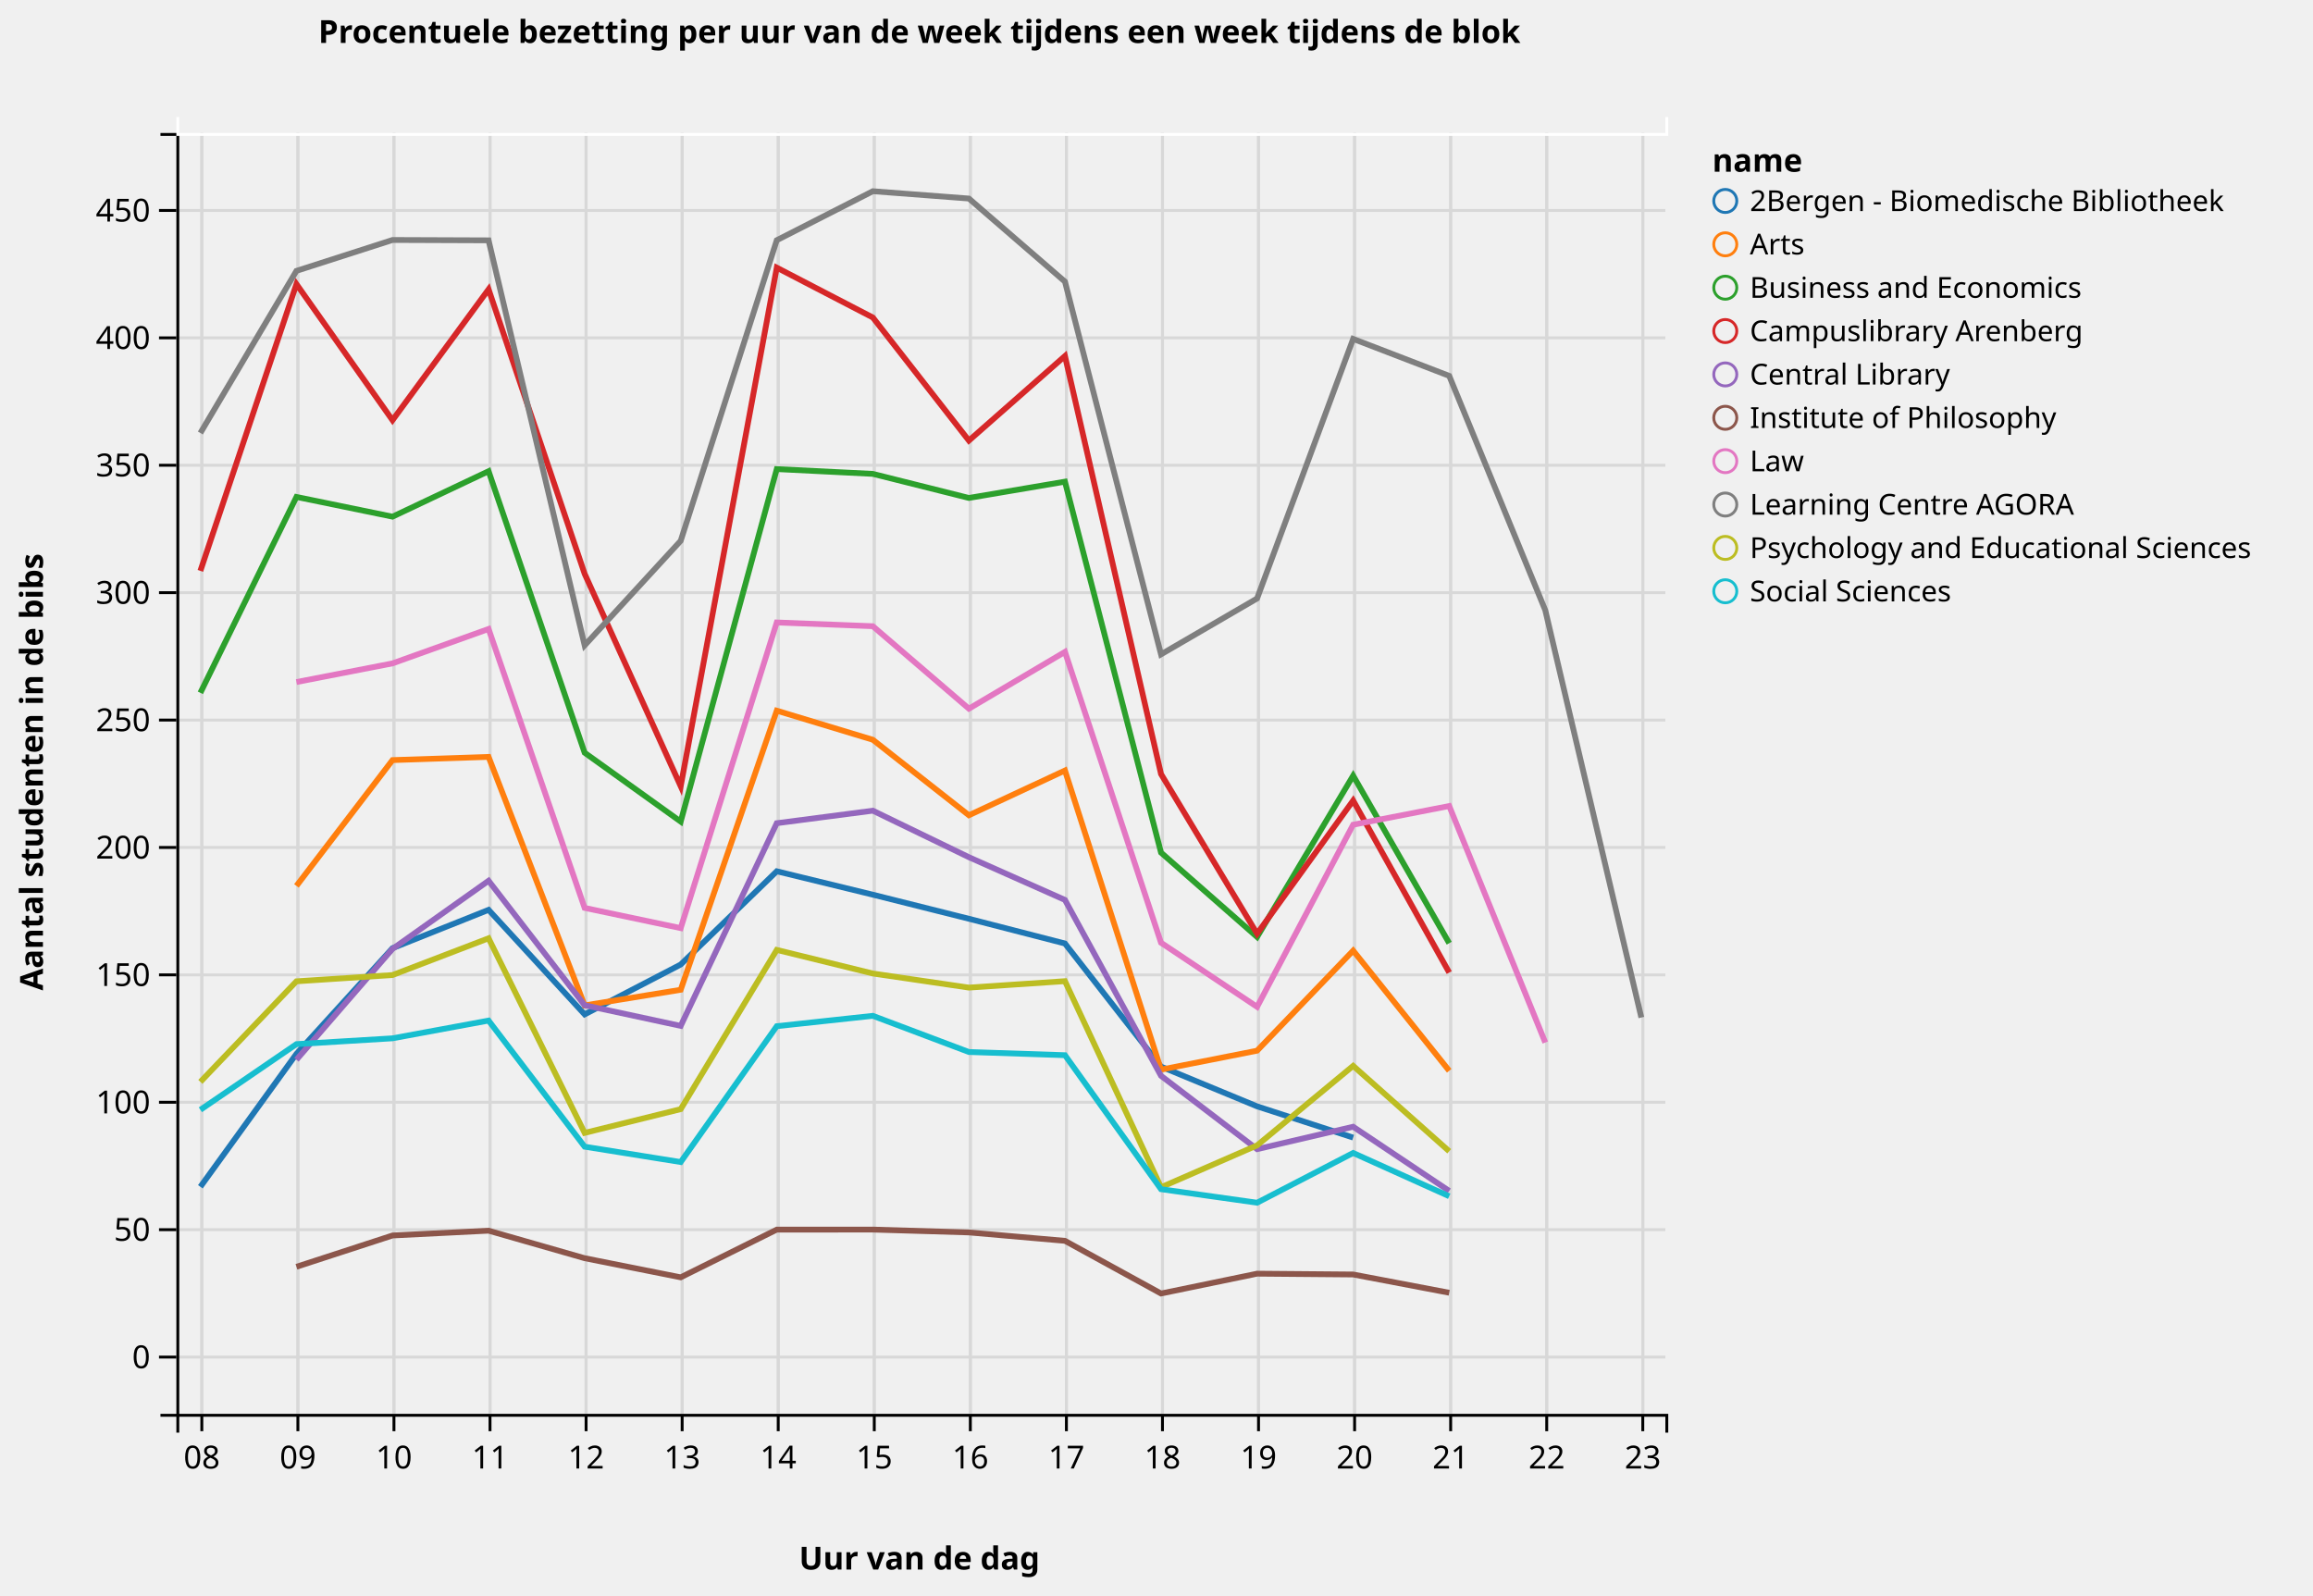
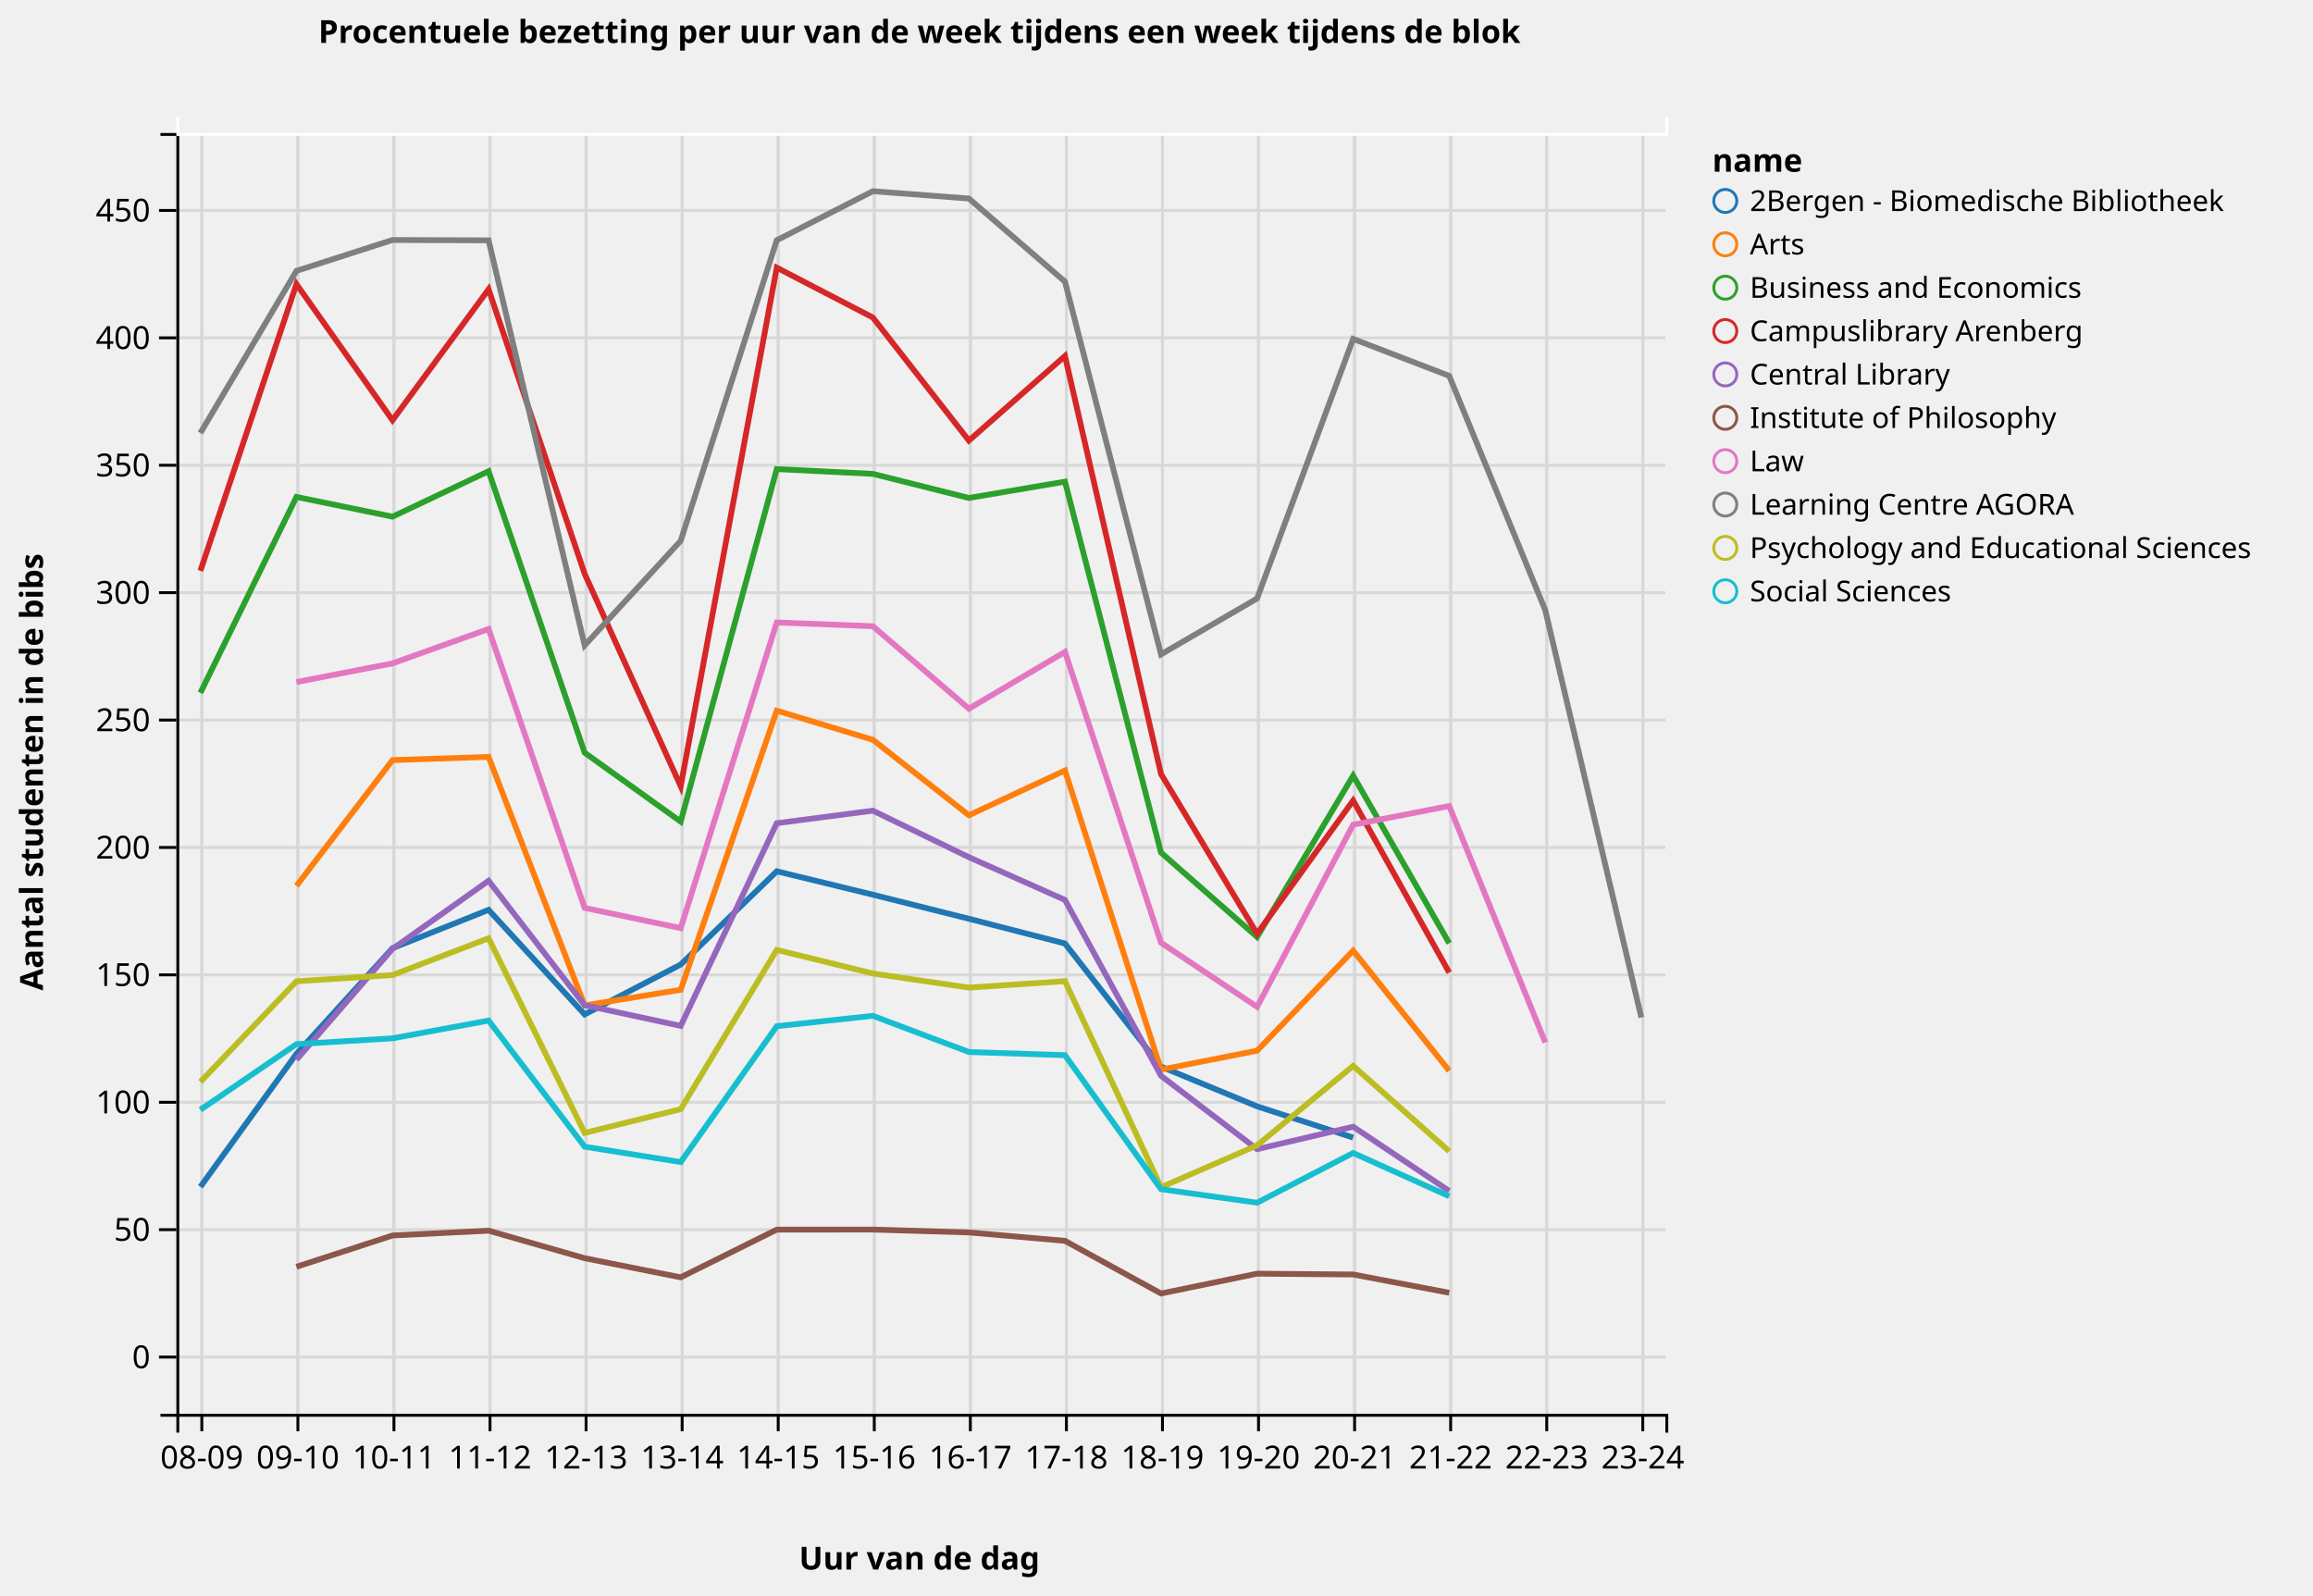
<svg xmlns="http://www.w3.org/2000/svg" class="marks" width="800" height="552">
  <g transform="translate(61,46)">
    <g id="g38" class="type-group">
      <g transform="translate(0,0)">
        <rect class="background" width="515" height="443" style="pointer-events: none; fill: none;" />
        <g id="g39" class="type-group">
          <g transform="translate(0,0)">
            <rect class="background" width="0" height="0" style="pointer-events: none; fill: none;" />
            <g id="g40" class="type-rule" style="pointer-events: none;">
              <line x1="0" y1="423.364" x2="515" y2="423.364" style="fill: none; stroke: #d8d8d8; stroke-width: 1px; opacity: 1;" />
              <line x1="0" y1="379.3" x2="515" y2="379.3" style="fill: none; stroke: #d8d8d8; stroke-width: 1px; opacity: 1;" />
              <line x1="0" y1="335.235" x2="515" y2="335.235" style="fill: none; stroke: #d8d8d8; stroke-width: 1px; opacity: 1;" />
              <line x1="0" y1="291.171" x2="515" y2="291.171" style="fill: none; stroke: #d8d8d8; stroke-width: 1px; opacity: 1;" />
              <line x1="0" y1="247.107" x2="515" y2="247.107" style="fill: none; stroke: #d8d8d8; stroke-width: 1px; opacity: 1;" />
              <line x1="0" y1="203.043" x2="515" y2="203.043" style="fill: none; stroke: #d8d8d8; stroke-width: 1px; opacity: 1;" />
              <line x1="0" y1="158.979" x2="515" y2="158.979" style="fill: none; stroke: #d8d8d8; stroke-width: 1px; opacity: 1;" />
              <line x1="0" y1="114.915" x2="515" y2="114.915" style="fill: none; stroke: #d8d8d8; stroke-width: 1px; opacity: 1;" />
              <line x1="0" y1="70.851" x2="515" y2="70.851" style="fill: none; stroke: #d8d8d8; stroke-width: 1px; opacity: 1;" />
              <line x1="0" y1="26.786" x2="515" y2="26.786" style="fill: none; stroke: #d8d8d8; stroke-width: 1px; opacity: 1;" />
            </g>
            <g id="g41" class="type-rule" style="pointer-events: none;">
              <line x1="-6" y1="423.364" x2="0" y2="423.364" style="fill: none; stroke: #000000; stroke-width: 1px; opacity: 1;" />
              <line x1="-6" y1="379.3" x2="0" y2="379.3" style="fill: none; stroke: #000000; stroke-width: 1px; opacity: 1;" />
              <line x1="-6" y1="335.235" x2="0" y2="335.235" style="fill: none; stroke: #000000; stroke-width: 1px; opacity: 1;" />
              <line x1="-6" y1="291.171" x2="0" y2="291.171" style="fill: none; stroke: #000000; stroke-width: 1px; opacity: 1;" />
              <line x1="-6" y1="247.107" x2="0" y2="247.107" style="fill: none; stroke: #000000; stroke-width: 1px; opacity: 1;" />
              <line x1="-6" y1="203.043" x2="0" y2="203.043" style="fill: none; stroke: #000000; stroke-width: 1px; opacity: 1;" />
              <line x1="-6" y1="158.979" x2="0" y2="158.979" style="fill: none; stroke: #000000; stroke-width: 1px; opacity: 1;" />
              <line x1="-6" y1="114.915" x2="0" y2="114.915" style="fill: none; stroke: #000000; stroke-width: 1px; opacity: 1;" />
              <line x1="-6" y1="70.851" x2="0" y2="70.851" style="fill: none; stroke: #000000; stroke-width: 1px; opacity: 1;" />
              <line x1="-6" y1="26.786" x2="0" y2="26.786" style="fill: none; stroke: #000000; stroke-width: 1px; opacity: 1;" />
            </g>
            <g id="g42" class="type-rule" style="pointer-events: none;" />
            <g id="g43" class="type-text">
              <text x="-9" y="423.364" text-anchor="end" dy=".35em" style="font-style: normal; font-variant: normal; font-weight: normal; font-size: 11px; line-height: normal; font-family: sans-serif; fill: #000000; opacity: 1;">0</text>
              <text x="-9" y="379.3" text-anchor="end" dy=".35em" style="font-style: normal; font-variant: normal; font-weight: normal; font-size: 11px; line-height: normal; font-family: sans-serif; fill: #000000; opacity: 1;">50</text>
              <text x="-9" y="335.235" text-anchor="end" dy=".35em" style="font-style: normal; font-variant: normal; font-weight: normal; font-size: 11px; line-height: normal; font-family: sans-serif; fill: #000000; opacity: 1;">100</text>
              <text x="-9" y="291.171" text-anchor="end" dy=".35em" style="font-style: normal; font-variant: normal; font-weight: normal; font-size: 11px; line-height: normal; font-family: sans-serif; fill: #000000; opacity: 1;">150</text>
              <text x="-9" y="247.107" text-anchor="end" dy=".35em" style="font-style: normal; font-variant: normal; font-weight: normal; font-size: 11px; line-height: normal; font-family: sans-serif; fill: #000000; opacity: 1;">200</text>
              <text x="-9" y="203.043" text-anchor="end" dy=".35em" style="font-style: normal; font-variant: normal; font-weight: normal; font-size: 11px; line-height: normal; font-family: sans-serif; fill: #000000; opacity: 1;">250</text>
              <text x="-9" y="158.979" text-anchor="end" dy=".35em" style="font-style: normal; font-variant: normal; font-weight: normal; font-size: 11px; line-height: normal; font-family: sans-serif; fill: #000000; opacity: 1;">300</text>
              <text x="-9" y="114.915" text-anchor="end" dy=".35em" style="font-style: normal; font-variant: normal; font-weight: normal; font-size: 11px; line-height: normal; font-family: sans-serif; fill: #000000; opacity: 1;">350</text>
              <text x="-9" y="70.851" text-anchor="end" dy=".35em" style="font-style: normal; font-variant: normal; font-weight: normal; font-size: 11px; line-height: normal; font-family: sans-serif; fill: #000000; opacity: 1;">400</text>
              <text x="-9" y="26.786" text-anchor="end" dy=".35em" style="font-style: normal; font-variant: normal; font-weight: normal; font-size: 11px; line-height: normal; font-family: sans-serif; fill: #000000; opacity: 1;">450</text>
            </g>
            <g id="g44" class="type-path" style="pointer-events: none;">
              <path transform="translate(0.5,0.5)" d="M-6,0H0V443H-6" style="fill: none; stroke: #000000; stroke-width: 1px;" />
            </g>
            <g id="g45" class="type-text">
              <text x="-50" y="221" text-anchor="middle" transform="rotate(-90 -50,221)" dy=".35em" style="font-weight: bold; font-style: normal; font-variant: normal; font-size: 11px; line-height: normal; font-family: sans-serif; fill: #000000;">Aantal studenten in de bibs</text>
            </g>
          </g>
        </g>
        <g id="g46" class="type-group">
          <g transform="translate(0,443)">
            <rect class="background" width="0" height="0" style="pointer-events: none; fill: none;" />
            <g id="g47" class="type-rule" style="pointer-events: none;">
              <line x1="8.806" y1="-443" x2="8.806" y2="0" style="fill: none; stroke: #d8d8d8; stroke-width: 1px; opacity: 1;" />
              <line x1="42.032" y1="-443" x2="42.032" y2="0" style="fill: none; stroke: #d8d8d8; stroke-width: 1px; opacity: 1;" />
              <line x1="75.258" y1="-443" x2="75.258" y2="0" style="fill: none; stroke: #d8d8d8; stroke-width: 1px; opacity: 1;" />
              <line x1="108.484" y1="-443" x2="108.484" y2="0" style="fill: none; stroke: #d8d8d8; stroke-width: 1px; opacity: 1;" />
              <line x1="141.71" y1="-443" x2="141.71" y2="0" style="fill: none; stroke: #d8d8d8; stroke-width: 1px; opacity: 1;" />
              <line x1="174.935" y1="-443" x2="174.935" y2="0" style="fill: none; stroke: #d8d8d8; stroke-width: 1px; opacity: 1;" />
              <line x1="208.161" y1="-443" x2="208.161" y2="0" style="fill: none; stroke: #d8d8d8; stroke-width: 1px; opacity: 1;" />
              <line x1="241.387" y1="-443" x2="241.387" y2="0" style="fill: none; stroke: #d8d8d8; stroke-width: 1px; opacity: 1;" />
              <line x1="274.613" y1="-443" x2="274.613" y2="0" style="fill: none; stroke: #d8d8d8; stroke-width: 1px; opacity: 1;" />
              <line x1="307.839" y1="-443" x2="307.839" y2="0" style="fill: none; stroke: #d8d8d8; stroke-width: 1px; opacity: 1;" />
              <line x1="341.065" y1="-443" x2="341.065" y2="0" style="fill: none; stroke: #d8d8d8; stroke-width: 1px; opacity: 1;" />
              <line x1="374.29" y1="-443" x2="374.29" y2="0" style="fill: none; stroke: #d8d8d8; stroke-width: 1px; opacity: 1;" />
              <line x1="407.516" y1="-443" x2="407.516" y2="0" style="fill: none; stroke: #d8d8d8; stroke-width: 1px; opacity: 1;" />
              <line x1="440.742" y1="-443" x2="440.742" y2="0" style="fill: none; stroke: #d8d8d8; stroke-width: 1px; opacity: 1;" />
              <line x1="473.968" y1="-443" x2="473.968" y2="0" style="fill: none; stroke: #d8d8d8; stroke-width: 1px; opacity: 1;" />
              <line x1="507.194" y1="-443" x2="507.194" y2="0" style="fill: none; stroke: #d8d8d8; stroke-width: 1px; opacity: 1;" />
            </g>
            <g id="g48" class="type-rule" style="pointer-events: none;">
              <line x1="8.806" y1="0" x2="8.806" y2="6" style="fill: none; stroke: #000000; stroke-width: 1px; opacity: 1;" />
              <line x1="42.032" y1="0" x2="42.032" y2="6" style="fill: none; stroke: #000000; stroke-width: 1px; opacity: 1;" />
              <line x1="75.258" y1="0" x2="75.258" y2="6" style="fill: none; stroke: #000000; stroke-width: 1px; opacity: 1;" />
              <line x1="108.484" y1="0" x2="108.484" y2="6" style="fill: none; stroke: #000000; stroke-width: 1px; opacity: 1;" />
              <line x1="141.71" y1="0" x2="141.71" y2="6" style="fill: none; stroke: #000000; stroke-width: 1px; opacity: 1;" />
              <line x1="174.935" y1="0" x2="174.935" y2="6" style="fill: none; stroke: #000000; stroke-width: 1px; opacity: 1;" />
              <line x1="208.161" y1="0" x2="208.161" y2="6" style="fill: none; stroke: #000000; stroke-width: 1px; opacity: 1;" />
              <line x1="241.387" y1="0" x2="241.387" y2="6" style="fill: none; stroke: #000000; stroke-width: 1px; opacity: 1;" />
              <line x1="274.613" y1="0" x2="274.613" y2="6" style="fill: none; stroke: #000000; stroke-width: 1px; opacity: 1;" />
              <line x1="307.839" y1="0" x2="307.839" y2="6" style="fill: none; stroke: #000000; stroke-width: 1px; opacity: 1;" />
              <line x1="341.065" y1="0" x2="341.065" y2="6" style="fill: none; stroke: #000000; stroke-width: 1px; opacity: 1;" />
              <line x1="374.29" y1="0" x2="374.29" y2="6" style="fill: none; stroke: #000000; stroke-width: 1px; opacity: 1;" />
              <line x1="407.516" y1="0" x2="407.516" y2="6" style="fill: none; stroke: #000000; stroke-width: 1px; opacity: 1;" />
              <line x1="440.742" y1="0" x2="440.742" y2="6" style="fill: none; stroke: #000000; stroke-width: 1px; opacity: 1;" />
              <line x1="473.968" y1="0" x2="473.968" y2="6" style="fill: none; stroke: #000000; stroke-width: 1px; opacity: 1;" />
              <line x1="507.194" y1="0" x2="507.194" y2="6" style="fill: none; stroke: #000000; stroke-width: 1px; opacity: 1;" />
            </g>
            <g id="g49" class="type-rule" style="pointer-events: none;" />
            <g id="g50" class="type-text">
-               <text x="8.806" y="9" text-anchor="middle" dy=".9em" style="font-style: normal; font-variant: normal; font-weight: normal; font-size: 11px; line-height: normal; font-family: sans-serif; fill: #000000; opacity: 1;">08</text>
-               <text x="42.032" y="9" text-anchor="middle" dy=".9em" style="font-style: normal; font-variant: normal; font-weight: normal; font-size: 11px; line-height: normal; font-family: sans-serif; fill: #000000; opacity: 1;">09</text>
-               <text x="75.258" y="9" text-anchor="middle" dy=".9em" style="font-style: normal; font-variant: normal; font-weight: normal; font-size: 11px; line-height: normal; font-family: sans-serif; fill: #000000; opacity: 1;">10</text>
-               <text x="108.484" y="9" text-anchor="middle" dy=".9em" style="font-style: normal; font-variant: normal; font-weight: normal; font-size: 11px; line-height: normal; font-family: sans-serif; fill: #000000; opacity: 1;">11</text>
-               <text x="141.71" y="9" text-anchor="middle" dy=".9em" style="font-style: normal; font-variant: normal; font-weight: normal; font-size: 11px; line-height: normal; font-family: sans-serif; fill: #000000; opacity: 1;">12</text>
-               <text x="174.935" y="9" text-anchor="middle" dy=".9em" style="font-style: normal; font-variant: normal; font-weight: normal; font-size: 11px; line-height: normal; font-family: sans-serif; fill: #000000; opacity: 1;">13</text>
-               <text x="208.161" y="9" text-anchor="middle" dy=".9em" style="font-style: normal; font-variant: normal; font-weight: normal; font-size: 11px; line-height: normal; font-family: sans-serif; fill: #000000; opacity: 1;">14</text>
-               <text x="241.387" y="9" text-anchor="middle" dy=".9em" style="font-style: normal; font-variant: normal; font-weight: normal; font-size: 11px; line-height: normal; font-family: sans-serif; fill: #000000; opacity: 1;">15</text>
-               <text x="274.613" y="9" text-anchor="middle" dy=".9em" style="font-style: normal; font-variant: normal; font-weight: normal; font-size: 11px; line-height: normal; font-family: sans-serif; fill: #000000; opacity: 1;">16</text>
-               <text x="307.839" y="9" text-anchor="middle" dy=".9em" style="font-style: normal; font-variant: normal; font-weight: normal; font-size: 11px; line-height: normal; font-family: sans-serif; fill: #000000; opacity: 1;">17</text>
-               <text x="341.065" y="9" text-anchor="middle" dy=".9em" style="font-style: normal; font-variant: normal; font-weight: normal; font-size: 11px; line-height: normal; font-family: sans-serif; fill: #000000; opacity: 1;">18</text>
-               <text x="374.29" y="9" text-anchor="middle" dy=".9em" style="font-style: normal; font-variant: normal; font-weight: normal; font-size: 11px; line-height: normal; font-family: sans-serif; fill: #000000; opacity: 1;">19</text>
-               <text x="407.516" y="9" text-anchor="middle" dy=".9em" style="font-style: normal; font-variant: normal; font-weight: normal; font-size: 11px; line-height: normal; font-family: sans-serif; fill: #000000; opacity: 1;">20</text>
-               <text x="440.742" y="9" text-anchor="middle" dy=".9em" style="font-style: normal; font-variant: normal; font-weight: normal; font-size: 11px; line-height: normal; font-family: sans-serif; fill: #000000; opacity: 1;">21</text>
-               <text x="473.968" y="9" text-anchor="middle" dy=".9em" style="font-style: normal; font-variant: normal; font-weight: normal; font-size: 11px; line-height: normal; font-family: sans-serif; fill: #000000; opacity: 1;">22</text>
-               <text x="507.194" y="9" text-anchor="middle" dy=".9em" style="font-style: normal; font-variant: normal; font-weight: normal; font-size: 11px; line-height: normal; font-family: sans-serif; fill: #000000; opacity: 1;">23</text>
+               <text x="8.806" y="9" text-anchor="middle" dy=".9em" style="font-style: normal; font-variant: normal; font-weight: normal; font-size: 11px; line-height: normal; font-family: sans-serif; fill: #000000; opacity: 1;">08-09</text>
+               <text x="42.032" y="9" text-anchor="middle" dy=".9em" style="font-style: normal; font-variant: normal; font-weight: normal; font-size: 11px; line-height: normal; font-family: sans-serif; fill: #000000; opacity: 1;">09-10</text>
+               <text x="75.258" y="9" text-anchor="middle" dy=".9em" style="font-style: normal; font-variant: normal; font-weight: normal; font-size: 11px; line-height: normal; font-family: sans-serif; fill: #000000; opacity: 1;">10-11</text>
+               <text x="108.484" y="9" text-anchor="middle" dy=".9em" style="font-style: normal; font-variant: normal; font-weight: normal; font-size: 11px; line-height: normal; font-family: sans-serif; fill: #000000; opacity: 1;">11-12</text>
+               <text x="141.71" y="9" text-anchor="middle" dy=".9em" style="font-style: normal; font-variant: normal; font-weight: normal; font-size: 11px; line-height: normal; font-family: sans-serif; fill: #000000; opacity: 1;">12-13</text>
+               <text x="174.935" y="9" text-anchor="middle" dy=".9em" style="font-style: normal; font-variant: normal; font-weight: normal; font-size: 11px; line-height: normal; font-family: sans-serif; fill: #000000; opacity: 1;">13-14</text>
+               <text x="208.161" y="9" text-anchor="middle" dy=".9em" style="font-style: normal; font-variant: normal; font-weight: normal; font-size: 11px; line-height: normal; font-family: sans-serif; fill: #000000; opacity: 1;">14-15</text>
+               <text x="241.387" y="9" text-anchor="middle" dy=".9em" style="font-style: normal; font-variant: normal; font-weight: normal; font-size: 11px; line-height: normal; font-family: sans-serif; fill: #000000; opacity: 1;">15-16</text>
+               <text x="274.613" y="9" text-anchor="middle" dy=".9em" style="font-style: normal; font-variant: normal; font-weight: normal; font-size: 11px; line-height: normal; font-family: sans-serif; fill: #000000; opacity: 1;">16-17</text>
+               <text x="307.839" y="9" text-anchor="middle" dy=".9em" style="font-style: normal; font-variant: normal; font-weight: normal; font-size: 11px; line-height: normal; font-family: sans-serif; fill: #000000; opacity: 1;">17-18</text>
+               <text x="341.065" y="9" text-anchor="middle" dy=".9em" style="font-style: normal; font-variant: normal; font-weight: normal; font-size: 11px; line-height: normal; font-family: sans-serif; fill: #000000; opacity: 1;">18-19</text>
+               <text x="374.29" y="9" text-anchor="middle" dy=".9em" style="font-style: normal; font-variant: normal; font-weight: normal; font-size: 11px; line-height: normal; font-family: sans-serif; fill: #000000; opacity: 1;">19-20</text>
+               <text x="407.516" y="9" text-anchor="middle" dy=".9em" style="font-style: normal; font-variant: normal; font-weight: normal; font-size: 11px; line-height: normal; font-family: sans-serif; fill: #000000; opacity: 1;">20-21</text>
+               <text x="440.742" y="9" text-anchor="middle" dy=".9em" style="font-style: normal; font-variant: normal; font-weight: normal; font-size: 11px; line-height: normal; font-family: sans-serif; fill: #000000; opacity: 1;">21-22</text>
+               <text x="473.968" y="9" text-anchor="middle" dy=".9em" style="font-style: normal; font-variant: normal; font-weight: normal; font-size: 11px; line-height: normal; font-family: sans-serif; fill: #000000; opacity: 1;">22-23</text>
+               <text x="507.194" y="9" text-anchor="middle" dy=".9em" style="font-style: normal; font-variant: normal; font-weight: normal; font-size: 11px; line-height: normal; font-family: sans-serif; fill: #000000; opacity: 1;">23-24</text>
            </g>
            <g id="g51" class="type-path" style="pointer-events: none;">
              <path transform="translate(0.5,0.5)" d="M0,6V0H515V6" style="fill: none; stroke: #000000; stroke-width: 1px;" />
            </g>
            <g id="g52" class="type-text">
              <text x="257" y="50" text-anchor="middle" dy=".35em" style="font-weight: bold; font-style: normal; font-variant: normal; font-size: 11px; line-height: normal; font-family: sans-serif; fill: #000000;">Uur van de dag</text>
            </g>
          </g>
        </g>
        <g id="g53" class="type-group">
          <g transform="translate(0,0)">
            <rect class="background" width="0" height="0" style="pointer-events: none; fill: none;" />
            <g id="g54" class="type-rule" style="pointer-events: none;">
              <line x1="8.806" y1="0" x2="8.806" y2="443" style="fill: none; stroke: #d8d8d8; stroke-width: 1px; opacity: 1;" />
              <line x1="42.032" y1="0" x2="42.032" y2="443" style="fill: none; stroke: #d8d8d8; stroke-width: 1px; opacity: 1;" />
              <line x1="75.258" y1="0" x2="75.258" y2="443" style="fill: none; stroke: #d8d8d8; stroke-width: 1px; opacity: 1;" />
              <line x1="108.484" y1="0" x2="108.484" y2="443" style="fill: none; stroke: #d8d8d8; stroke-width: 1px; opacity: 1;" />
              <line x1="141.71" y1="0" x2="141.71" y2="443" style="fill: none; stroke: #d8d8d8; stroke-width: 1px; opacity: 1;" />
              <line x1="174.935" y1="0" x2="174.935" y2="443" style="fill: none; stroke: #d8d8d8; stroke-width: 1px; opacity: 1;" />
              <line x1="208.161" y1="0" x2="208.161" y2="443" style="fill: none; stroke: #d8d8d8; stroke-width: 1px; opacity: 1;" />
              <line x1="241.387" y1="0" x2="241.387" y2="443" style="fill: none; stroke: #d8d8d8; stroke-width: 1px; opacity: 1;" />
              <line x1="274.613" y1="0" x2="274.613" y2="443" style="fill: none; stroke: #d8d8d8; stroke-width: 1px; opacity: 1;" />
              <line x1="307.839" y1="0" x2="307.839" y2="443" style="fill: none; stroke: #d8d8d8; stroke-width: 1px; opacity: 1;" />
              <line x1="341.065" y1="0" x2="341.065" y2="443" style="fill: none; stroke: #d8d8d8; stroke-width: 1px; opacity: 1;" />
              <line x1="374.29" y1="0" x2="374.29" y2="443" style="fill: none; stroke: #d8d8d8; stroke-width: 1px; opacity: 1;" />
              <line x1="407.516" y1="0" x2="407.516" y2="443" style="fill: none; stroke: #d8d8d8; stroke-width: 1px; opacity: 1;" />
              <line x1="440.742" y1="0" x2="440.742" y2="443" style="fill: none; stroke: #d8d8d8; stroke-width: 1px; opacity: 1;" />
              <line x1="473.968" y1="0" x2="473.968" y2="443" style="fill: none; stroke: #d8d8d8; stroke-width: 1px; opacity: 1;" />
              <line x1="507.194" y1="0" x2="507.194" y2="443" style="fill: none; stroke: #d8d8d8; stroke-width: 1px; opacity: 1;" />
            </g>
            <g id="g55" class="type-rule" style="pointer-events: none;">
              <line x1="8.806" y1="-6" x2="8.806" y2="0" style="fill: none; stroke: #000000; stroke-width: 0px; opacity: 1;" />
              <line x1="42.032" y1="-6" x2="42.032" y2="0" style="fill: none; stroke: #000000; stroke-width: 0px; opacity: 1;" />
              <line x1="75.258" y1="-6" x2="75.258" y2="0" style="fill: none; stroke: #000000; stroke-width: 0px; opacity: 1;" />
              <line x1="108.484" y1="-6" x2="108.484" y2="0" style="fill: none; stroke: #000000; stroke-width: 0px; opacity: 1;" />
              <line x1="141.71" y1="-6" x2="141.71" y2="0" style="fill: none; stroke: #000000; stroke-width: 0px; opacity: 1;" />
              <line x1="174.935" y1="-6" x2="174.935" y2="0" style="fill: none; stroke: #000000; stroke-width: 0px; opacity: 1;" />
              <line x1="208.161" y1="-6" x2="208.161" y2="0" style="fill: none; stroke: #000000; stroke-width: 0px; opacity: 1;" />
              <line x1="241.387" y1="-6" x2="241.387" y2="0" style="fill: none; stroke: #000000; stroke-width: 0px; opacity: 1;" />
              <line x1="274.613" y1="-6" x2="274.613" y2="0" style="fill: none; stroke: #000000; stroke-width: 0px; opacity: 1;" />
              <line x1="307.839" y1="-6" x2="307.839" y2="0" style="fill: none; stroke: #000000; stroke-width: 0px; opacity: 1;" />
              <line x1="341.065" y1="-6" x2="341.065" y2="0" style="fill: none; stroke: #000000; stroke-width: 0px; opacity: 1;" />
              <line x1="374.29" y1="-6" x2="374.29" y2="0" style="fill: none; stroke: #000000; stroke-width: 0px; opacity: 1;" />
              <line x1="407.516" y1="-6" x2="407.516" y2="0" style="fill: none; stroke: #000000; stroke-width: 0px; opacity: 1;" />
              <line x1="440.742" y1="-6" x2="440.742" y2="0" style="fill: none; stroke: #000000; stroke-width: 0px; opacity: 1;" />
              <line x1="473.968" y1="-6" x2="473.968" y2="0" style="fill: none; stroke: #000000; stroke-width: 0px; opacity: 1;" />
              <line x1="507.194" y1="-6" x2="507.194" y2="0" style="fill: none; stroke: #000000; stroke-width: 0px; opacity: 1;" />
            </g>
            <g id="g56" class="type-rule" style="pointer-events: none;" />
            <g id="g57" class="type-text">
-               <text x="8.806" y="-9" text-anchor="middle" style="font-style: normal; font-variant: normal; font-weight: normal; font-size: 0px; line-height: normal; font-family: sans-serif; fill: #000000; opacity: 1;">08</text>
-               <text x="42.032" y="-9" text-anchor="middle" style="font-style: normal; font-variant: normal; font-weight: normal; font-size: 0px; line-height: normal; font-family: sans-serif; fill: #000000; opacity: 1;">09</text>
-               <text x="75.258" y="-9" text-anchor="middle" style="font-style: normal; font-variant: normal; font-weight: normal; font-size: 0px; line-height: normal; font-family: sans-serif; fill: #000000; opacity: 1;">10</text>
-               <text x="108.484" y="-9" text-anchor="middle" style="font-style: normal; font-variant: normal; font-weight: normal; font-size: 0px; line-height: normal; font-family: sans-serif; fill: #000000; opacity: 1;">11</text>
-               <text x="141.71" y="-9" text-anchor="middle" style="font-style: normal; font-variant: normal; font-weight: normal; font-size: 0px; line-height: normal; font-family: sans-serif; fill: #000000; opacity: 1;">12</text>
-               <text x="174.935" y="-9" text-anchor="middle" style="font-style: normal; font-variant: normal; font-weight: normal; font-size: 0px; line-height: normal; font-family: sans-serif; fill: #000000; opacity: 1;">13</text>
-               <text x="208.161" y="-9" text-anchor="middle" style="font-style: normal; font-variant: normal; font-weight: normal; font-size: 0px; line-height: normal; font-family: sans-serif; fill: #000000; opacity: 1;">14</text>
-               <text x="241.387" y="-9" text-anchor="middle" style="font-style: normal; font-variant: normal; font-weight: normal; font-size: 0px; line-height: normal; font-family: sans-serif; fill: #000000; opacity: 1;">15</text>
-               <text x="274.613" y="-9" text-anchor="middle" style="font-style: normal; font-variant: normal; font-weight: normal; font-size: 0px; line-height: normal; font-family: sans-serif; fill: #000000; opacity: 1;">16</text>
-               <text x="307.839" y="-9" text-anchor="middle" style="font-style: normal; font-variant: normal; font-weight: normal; font-size: 0px; line-height: normal; font-family: sans-serif; fill: #000000; opacity: 1;">17</text>
-               <text x="341.065" y="-9" text-anchor="middle" style="font-style: normal; font-variant: normal; font-weight: normal; font-size: 0px; line-height: normal; font-family: sans-serif; fill: #000000; opacity: 1;">18</text>
-               <text x="374.29" y="-9" text-anchor="middle" style="font-style: normal; font-variant: normal; font-weight: normal; font-size: 0px; line-height: normal; font-family: sans-serif; fill: #000000; opacity: 1;">19</text>
-               <text x="407.516" y="-9" text-anchor="middle" style="font-style: normal; font-variant: normal; font-weight: normal; font-size: 0px; line-height: normal; font-family: sans-serif; fill: #000000; opacity: 1;">20</text>
-               <text x="440.742" y="-9" text-anchor="middle" style="font-style: normal; font-variant: normal; font-weight: normal; font-size: 0px; line-height: normal; font-family: sans-serif; fill: #000000; opacity: 1;">21</text>
-               <text x="473.968" y="-9" text-anchor="middle" style="font-style: normal; font-variant: normal; font-weight: normal; font-size: 0px; line-height: normal; font-family: sans-serif; fill: #000000; opacity: 1;">22</text>
-               <text x="507.194" y="-9" text-anchor="middle" style="font-style: normal; font-variant: normal; font-weight: normal; font-size: 0px; line-height: normal; font-family: sans-serif; fill: #000000; opacity: 1;">23</text>
+               <text x="8.806" y="-9" text-anchor="middle" style="font-style: normal; font-variant: normal; font-weight: normal; font-size: 0px; line-height: normal; font-family: sans-serif; fill: #000000; opacity: 1;">08-09</text>
+               <text x="42.032" y="-9" text-anchor="middle" style="font-style: normal; font-variant: normal; font-weight: normal; font-size: 0px; line-height: normal; font-family: sans-serif; fill: #000000; opacity: 1;">09-10</text>
+               <text x="75.258" y="-9" text-anchor="middle" style="font-style: normal; font-variant: normal; font-weight: normal; font-size: 0px; line-height: normal; font-family: sans-serif; fill: #000000; opacity: 1;">10-11</text>
+               <text x="108.484" y="-9" text-anchor="middle" style="font-style: normal; font-variant: normal; font-weight: normal; font-size: 0px; line-height: normal; font-family: sans-serif; fill: #000000; opacity: 1;">11-12</text>
+               <text x="141.71" y="-9" text-anchor="middle" style="font-style: normal; font-variant: normal; font-weight: normal; font-size: 0px; line-height: normal; font-family: sans-serif; fill: #000000; opacity: 1;">12-13</text>
+               <text x="174.935" y="-9" text-anchor="middle" style="font-style: normal; font-variant: normal; font-weight: normal; font-size: 0px; line-height: normal; font-family: sans-serif; fill: #000000; opacity: 1;">13-14</text>
+               <text x="208.161" y="-9" text-anchor="middle" style="font-style: normal; font-variant: normal; font-weight: normal; font-size: 0px; line-height: normal; font-family: sans-serif; fill: #000000; opacity: 1;">14-15</text>
+               <text x="241.387" y="-9" text-anchor="middle" style="font-style: normal; font-variant: normal; font-weight: normal; font-size: 0px; line-height: normal; font-family: sans-serif; fill: #000000; opacity: 1;">15-16</text>
+               <text x="274.613" y="-9" text-anchor="middle" style="font-style: normal; font-variant: normal; font-weight: normal; font-size: 0px; line-height: normal; font-family: sans-serif; fill: #000000; opacity: 1;">16-17</text>
+               <text x="307.839" y="-9" text-anchor="middle" style="font-style: normal; font-variant: normal; font-weight: normal; font-size: 0px; line-height: normal; font-family: sans-serif; fill: #000000; opacity: 1;">17-18</text>
+               <text x="341.065" y="-9" text-anchor="middle" style="font-style: normal; font-variant: normal; font-weight: normal; font-size: 0px; line-height: normal; font-family: sans-serif; fill: #000000; opacity: 1;">18-19</text>
+               <text x="374.29" y="-9" text-anchor="middle" style="font-style: normal; font-variant: normal; font-weight: normal; font-size: 0px; line-height: normal; font-family: sans-serif; fill: #000000; opacity: 1;">19-20</text>
+               <text x="407.516" y="-9" text-anchor="middle" style="font-style: normal; font-variant: normal; font-weight: normal; font-size: 0px; line-height: normal; font-family: sans-serif; fill: #000000; opacity: 1;">20-21</text>
+               <text x="440.742" y="-9" text-anchor="middle" style="font-style: normal; font-variant: normal; font-weight: normal; font-size: 0px; line-height: normal; font-family: sans-serif; fill: #000000; opacity: 1;">21-22</text>
+               <text x="473.968" y="-9" text-anchor="middle" style="font-style: normal; font-variant: normal; font-weight: normal; font-size: 0px; line-height: normal; font-family: sans-serif; fill: #000000; opacity: 1;">22-23</text>
+               <text x="507.194" y="-9" text-anchor="middle" style="font-style: normal; font-variant: normal; font-weight: normal; font-size: 0px; line-height: normal; font-family: sans-serif; fill: #000000; opacity: 1;">23-24</text>
            </g>
            <g id="g58" class="type-path" style="pointer-events: none;">
              <path transform="translate(0.5,0.5)" d="M0,-6V0H515V-6" style="fill: none; stroke: #ffffff; stroke-width: 1px;" />
            </g>
            <g id="g59" class="type-text">
              <text x="257" y="-35" text-anchor="middle" dy=".35em" style="font-weight: bold; font-style: normal; font-variant: normal; font-size: 11px; line-height: normal; font-family: sans-serif; fill: #000000;">Procentuele bezetting per uur van de week tijdens een week tijdens de blok</text>
            </g>
          </g>
        </g>
        <g id="g60" class="type-group">
          <g transform="translate(0,0)">
            <rect class="background" width="0" height="0" style="fill: none;" />
            <g id="g61" class="type-line">
              <path d="M8.306,364.464L41.532,318.493L74.758,281.938L107.984,268.683L141.21,304.845L174.435,287.596L207.661,255.346L240.887,263.44L274.113,271.768L307.339,280.324L340.565,322.909L373.79,336.648L407.016,347.453" style="fill: none; stroke: #1f77b4; stroke-width: 2px;" />
            </g>
          </g>
          <g transform="translate(0,0)">
            <rect class="background" width="0" height="0" style="fill: none;" />
            <g id="g62" class="type-line">
              <path d="M41.532,260.399L74.758,216.89L107.984,215.78L141.21,301.732L174.435,296.329L207.661,199.798L240.887,209.858L274.113,235.97L307.339,220.489L340.565,323.94L373.79,317.396L407.016,282.795L440.242,324.347" style="fill: none; stroke: #ff7f0e; stroke-width: 2px;" />
            </g>
          </g>
          <g transform="translate(0,0)">
            <rect class="background" width="0" height="0" style="fill: none;" />
            <g id="g63" class="type-line">
              <path d="M8.306,193.624L41.532,125.871L74.758,132.695L107.984,116.977L141.21,214.34L174.435,238.159L207.661,116.241L240.887,117.896L274.113,126.224L307.339,120.591L340.565,248.886L373.79,278.06L407.016,222.275L440.242,280.219" style="fill: none; stroke: #2ca02c; stroke-width: 2px;" />
            </g>
          </g>
          <g transform="translate(0,0)">
            <rect class="background" width="0" height="0" style="fill: none;" />
            <g id="g64" class="type-line">
              <path d="M8.306,151.446L41.532,52.258L74.758,99.332L107.984,54.066L141.21,152.454L174.435,225.935L207.661,46.57L240.887,63.81L274.113,106.382L307.339,77.136L340.565,221.705L373.79,276.932L407.016,230.877L440.242,290.372" style="fill: none; stroke: #d62728; stroke-width: 2px;" />
            </g>
          </g>
          <g transform="translate(0,0)">
            <rect class="background" width="0" height="0" style="fill: none;" />
            <g id="g65" class="type-line">
              <path d="M41.532,320.52L74.758,282.186L107.984,258.624L141.21,301.679L174.435,308.819L207.661,238.714L240.887,234.382L274.113,250.472L307.339,265.25L340.565,326.086L373.79,351.453L407.016,343.698L440.242,365.906" style="fill: none; stroke: #9467bd; stroke-width: 2px;" />
            </g>
          </g>
          <g transform="translate(0,0)">
            <rect class="background" width="0" height="0" style="fill: none;" />
            <g id="g66" class="type-line">
              <path d="M41.532,392.133L74.758,381.311L107.984,379.646L141.21,389.167L174.435,395.782L207.661,379.28L240.887,379.267L274.113,380.254L307.339,383.162L340.565,401.378L373.79,394.519L407.016,394.798L440.242,401.118" style="fill: none; stroke: #8c564b; stroke-width: 2px;" />
            </g>
          </g>
          <g transform="translate(0,0)">
            <rect class="background" width="0" height="0" style="fill: none;" />
            <g id="g67" class="type-line">
              <path d="M41.532,189.897L74.758,183.438L107.984,171.541L141.21,268.015L174.435,275.003L207.661,169.288L240.887,170.584L274.113,199.106L307.339,179.469L340.565,280.058L373.79,302.234L407.016,239.24L440.242,232.771L473.468,314.576" style="fill: none; stroke: #e377c2; stroke-width: 2px;" />
            </g>
          </g>
          <g transform="translate(0,0)">
            <rect class="background" width="0" height="0" style="fill: none;" />
            <g id="g68" class="type-line">
              <path d="M8.306,103.763L41.532,47.683L74.758,37L107.984,37.126L141.21,177.213L174.435,141.048L207.661,37.084L240.887,20.136L274.113,22.667L307.339,51.403L340.565,180.316L373.79,160.991L407.016,71.219L440.242,83.998L473.468,165.057L506.694,305.93" style="fill: none; stroke: #7f7f7f; stroke-width: 2px;" />
            </g>
          </g>
          <g transform="translate(0,0)">
            <rect class="background" width="0" height="0" style="fill: none;" />
            <g id="g69" class="type-line">
              <path d="M8.306,328.179L41.532,293.403L74.758,291.235L107.984,278.518L141.21,345.828L174.435,337.617L207.661,282.539L240.887,290.698L274.113,295.58L307.339,293.35L340.565,364.62L373.79,350.147L407.016,322.64L440.242,352.185" style="fill: none; stroke: #bcbd22; stroke-width: 2px;" />
            </g>
          </g>
          <g transform="translate(0,0)">
            <rect class="background" width="0" height="0" style="fill: none;" />
            <g id="g70" class="type-line">
              <path d="M8.306,337.837L41.532,315.127L74.758,313.118L107.984,306.984L141.21,350.595L174.435,355.913L207.661,308.924L240.887,305.336L274.113,317.85L307.339,318.954L340.565,365.298L373.79,369.976L407.016,352.77L440.242,367.739" style="fill: none; stroke: #17becf; stroke-width: 2px;" />
            </g>
          </g>
        </g>
        <g id="g71" class="type-group">
          <g transform="translate(528.2248,0.5)">
            <rect class="background" width="207" height="166" style="pointer-events: none; fill: none;" />
            <g id="g72" class="type-text" style="pointer-events: none;">
              <text x="3" y="3" text-anchor="start" dy=".9em" style="font-weight: bold; font-style: normal; font-variant: normal; font-size: 11px; line-height: normal; font-family: sans-serif; fill: #000000; opacity: 1;">name</text>
            </g>
            <g id="g73" class="type-symbol" style="pointer-events: none;">
              <path transform="translate(7.5,23)" d="M0,3.989A3.989,3.989 0 1,1 0,-3.989A3.989,3.989 0 1,1 0,3.989Z" style="fill: none; stroke: #1f77b4; stroke-width: 1px; opacity: 1;" />
              <path transform="translate(7.5,38)" d="M0,3.989A3.989,3.989 0 1,1 0,-3.989A3.989,3.989 0 1,1 0,3.989Z" style="fill: none; stroke: #ff7f0e; stroke-width: 1px; opacity: 1;" />
              <path transform="translate(7.5,53)" d="M0,3.989A3.989,3.989 0 1,1 0,-3.989A3.989,3.989 0 1,1 0,3.989Z" style="fill: none; stroke: #2ca02c; stroke-width: 1px; opacity: 1;" />
              <path transform="translate(7.5,68)" d="M0,3.989A3.989,3.989 0 1,1 0,-3.989A3.989,3.989 0 1,1 0,3.989Z" style="fill: none; stroke: #d62728; stroke-width: 1px; opacity: 1;" />
              <path transform="translate(7.5,83)" d="M0,3.989A3.989,3.989 0 1,1 0,-3.989A3.989,3.989 0 1,1 0,3.989Z" style="fill: none; stroke: #9467bd; stroke-width: 1px; opacity: 1;" />
              <path transform="translate(7.5,98)" d="M0,3.989A3.989,3.989 0 1,1 0,-3.989A3.989,3.989 0 1,1 0,3.989Z" style="fill: none; stroke: #8c564b; stroke-width: 1px; opacity: 1;" />
              <path transform="translate(7.5,113)" d="M0,3.989A3.989,3.989 0 1,1 0,-3.989A3.989,3.989 0 1,1 0,3.989Z" style="fill: none; stroke: #e377c2; stroke-width: 1px; opacity: 1;" />
              <path transform="translate(7.5,128)" d="M0,3.989A3.989,3.989 0 1,1 0,-3.989A3.989,3.989 0 1,1 0,3.989Z" style="fill: none; stroke: #7f7f7f; stroke-width: 1px; opacity: 1;" />
              <path transform="translate(7.5,143)" d="M0,3.989A3.989,3.989 0 1,1 0,-3.989A3.989,3.989 0 1,1 0,3.989Z" style="fill: none; stroke: #bcbd22; stroke-width: 1px; opacity: 1;" />
              <path transform="translate(7.5,158)" d="M0,3.989A3.989,3.989 0 1,1 0,-3.989A3.989,3.989 0 1,1 0,3.989Z" style="fill: none; stroke: #17becf; stroke-width: 1px; opacity: 1;" />
            </g>
            <g id="g74" class="type-text" style="pointer-events: none;">
              <text x="16" y="23" text-anchor="start" dy=".35em" style="font-style: normal; font-variant: normal; font-weight: normal; font-size: 10px; line-height: normal; font-family: sans-serif; fill: #000000; opacity: 1;">2Bergen - Biomedische Bibliotheek</text>
              <text x="16" y="38" text-anchor="start" dy=".35em" style="font-style: normal; font-variant: normal; font-weight: normal; font-size: 10px; line-height: normal; font-family: sans-serif; fill: #000000; opacity: 1;">Arts</text>
              <text x="16" y="53" text-anchor="start" dy=".35em" style="font-style: normal; font-variant: normal; font-weight: normal; font-size: 10px; line-height: normal; font-family: sans-serif; fill: #000000; opacity: 1;">Business and Economics</text>
              <text x="16" y="68" text-anchor="start" dy=".35em" style="font-style: normal; font-variant: normal; font-weight: normal; font-size: 10px; line-height: normal; font-family: sans-serif; fill: #000000; opacity: 1;">Campuslibrary Arenberg</text>
              <text x="16" y="83" text-anchor="start" dy=".35em" style="font-style: normal; font-variant: normal; font-weight: normal; font-size: 10px; line-height: normal; font-family: sans-serif; fill: #000000; opacity: 1;">Central Library</text>
              <text x="16" y="98" text-anchor="start" dy=".35em" style="font-style: normal; font-variant: normal; font-weight: normal; font-size: 10px; line-height: normal; font-family: sans-serif; fill: #000000; opacity: 1;">Institute of Philosophy</text>
              <text x="16" y="113" text-anchor="start" dy=".35em" style="font-style: normal; font-variant: normal; font-weight: normal; font-size: 10px; line-height: normal; font-family: sans-serif; fill: #000000; opacity: 1;">Law</text>
              <text x="16" y="128" text-anchor="start" dy=".35em" style="font-style: normal; font-variant: normal; font-weight: normal; font-size: 10px; line-height: normal; font-family: sans-serif; fill: #000000; opacity: 1;">Learning Centre AGORA</text>
              <text x="16" y="143" text-anchor="start" dy=".35em" style="font-style: normal; font-variant: normal; font-weight: normal; font-size: 10px; line-height: normal; font-family: sans-serif; fill: #000000; opacity: 1;">Psychology and Educational Sciences</text>
              <text x="16" y="158" text-anchor="start" dy=".35em" style="font-style: normal; font-variant: normal; font-weight: normal; font-size: 10px; line-height: normal; font-family: sans-serif; fill: #000000; opacity: 1;">Social Sciences</text>
            </g>
          </g>
        </g>
      </g>
    </g>
  </g>
</svg>
